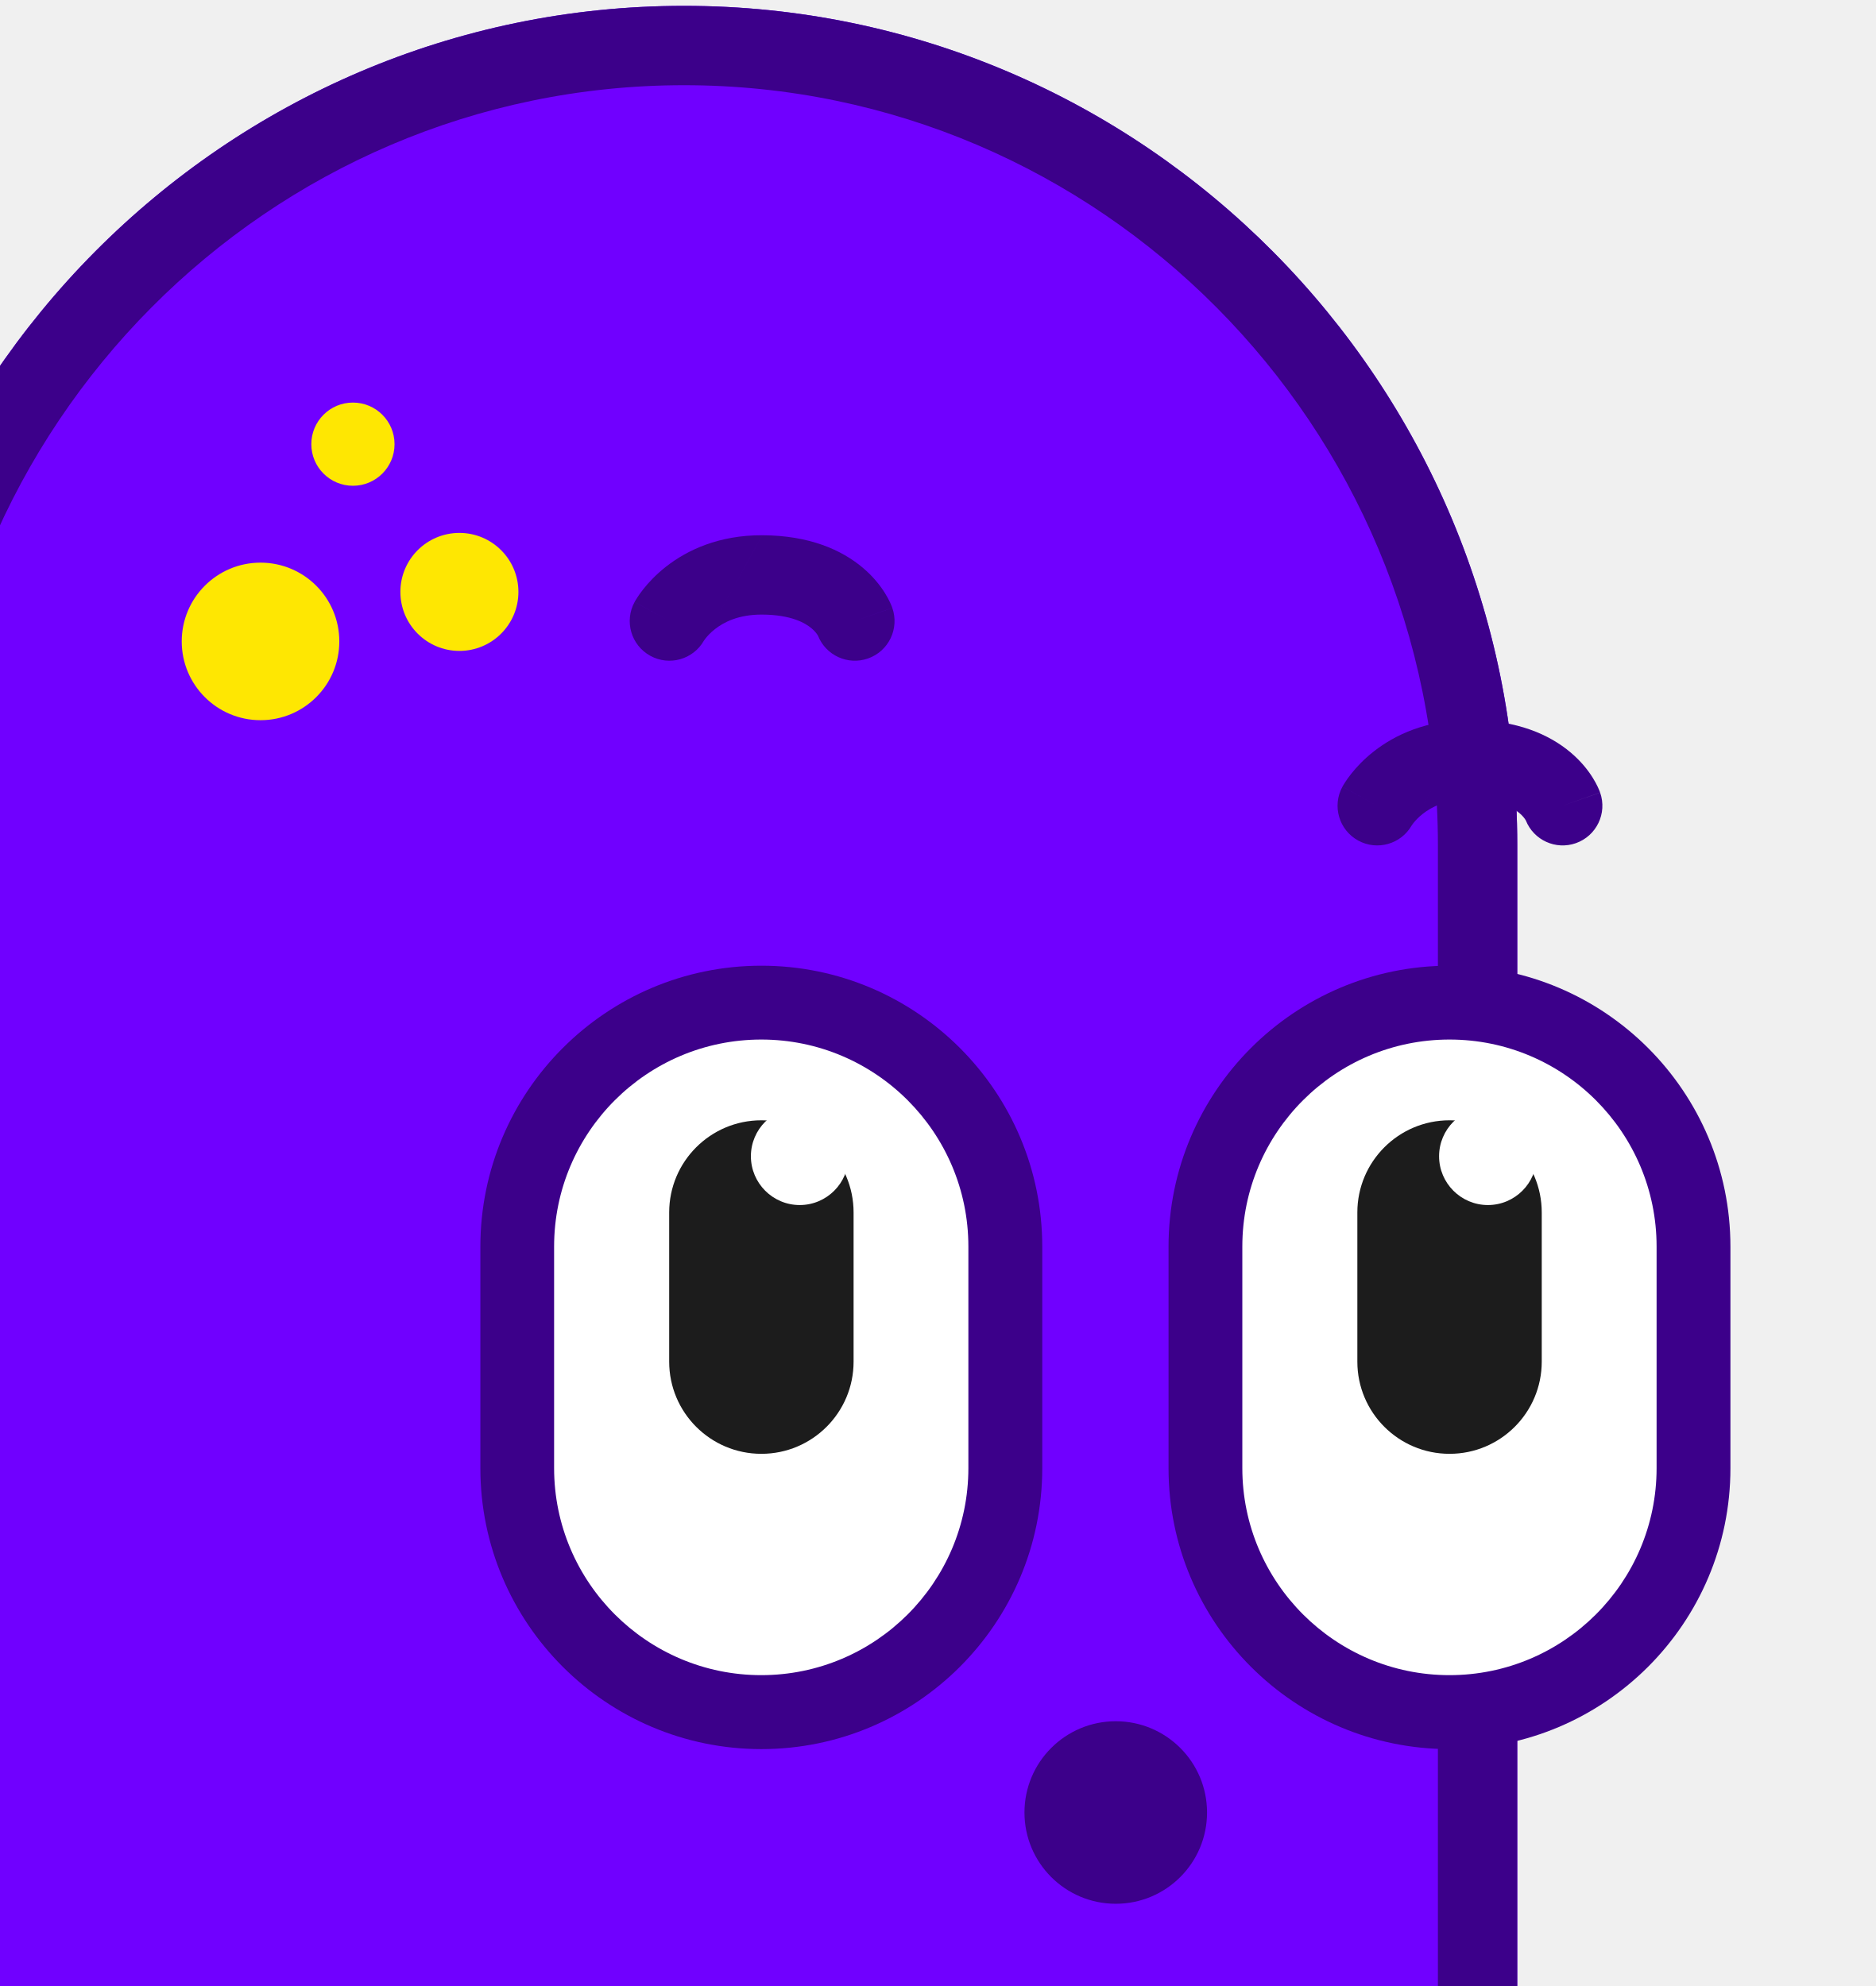
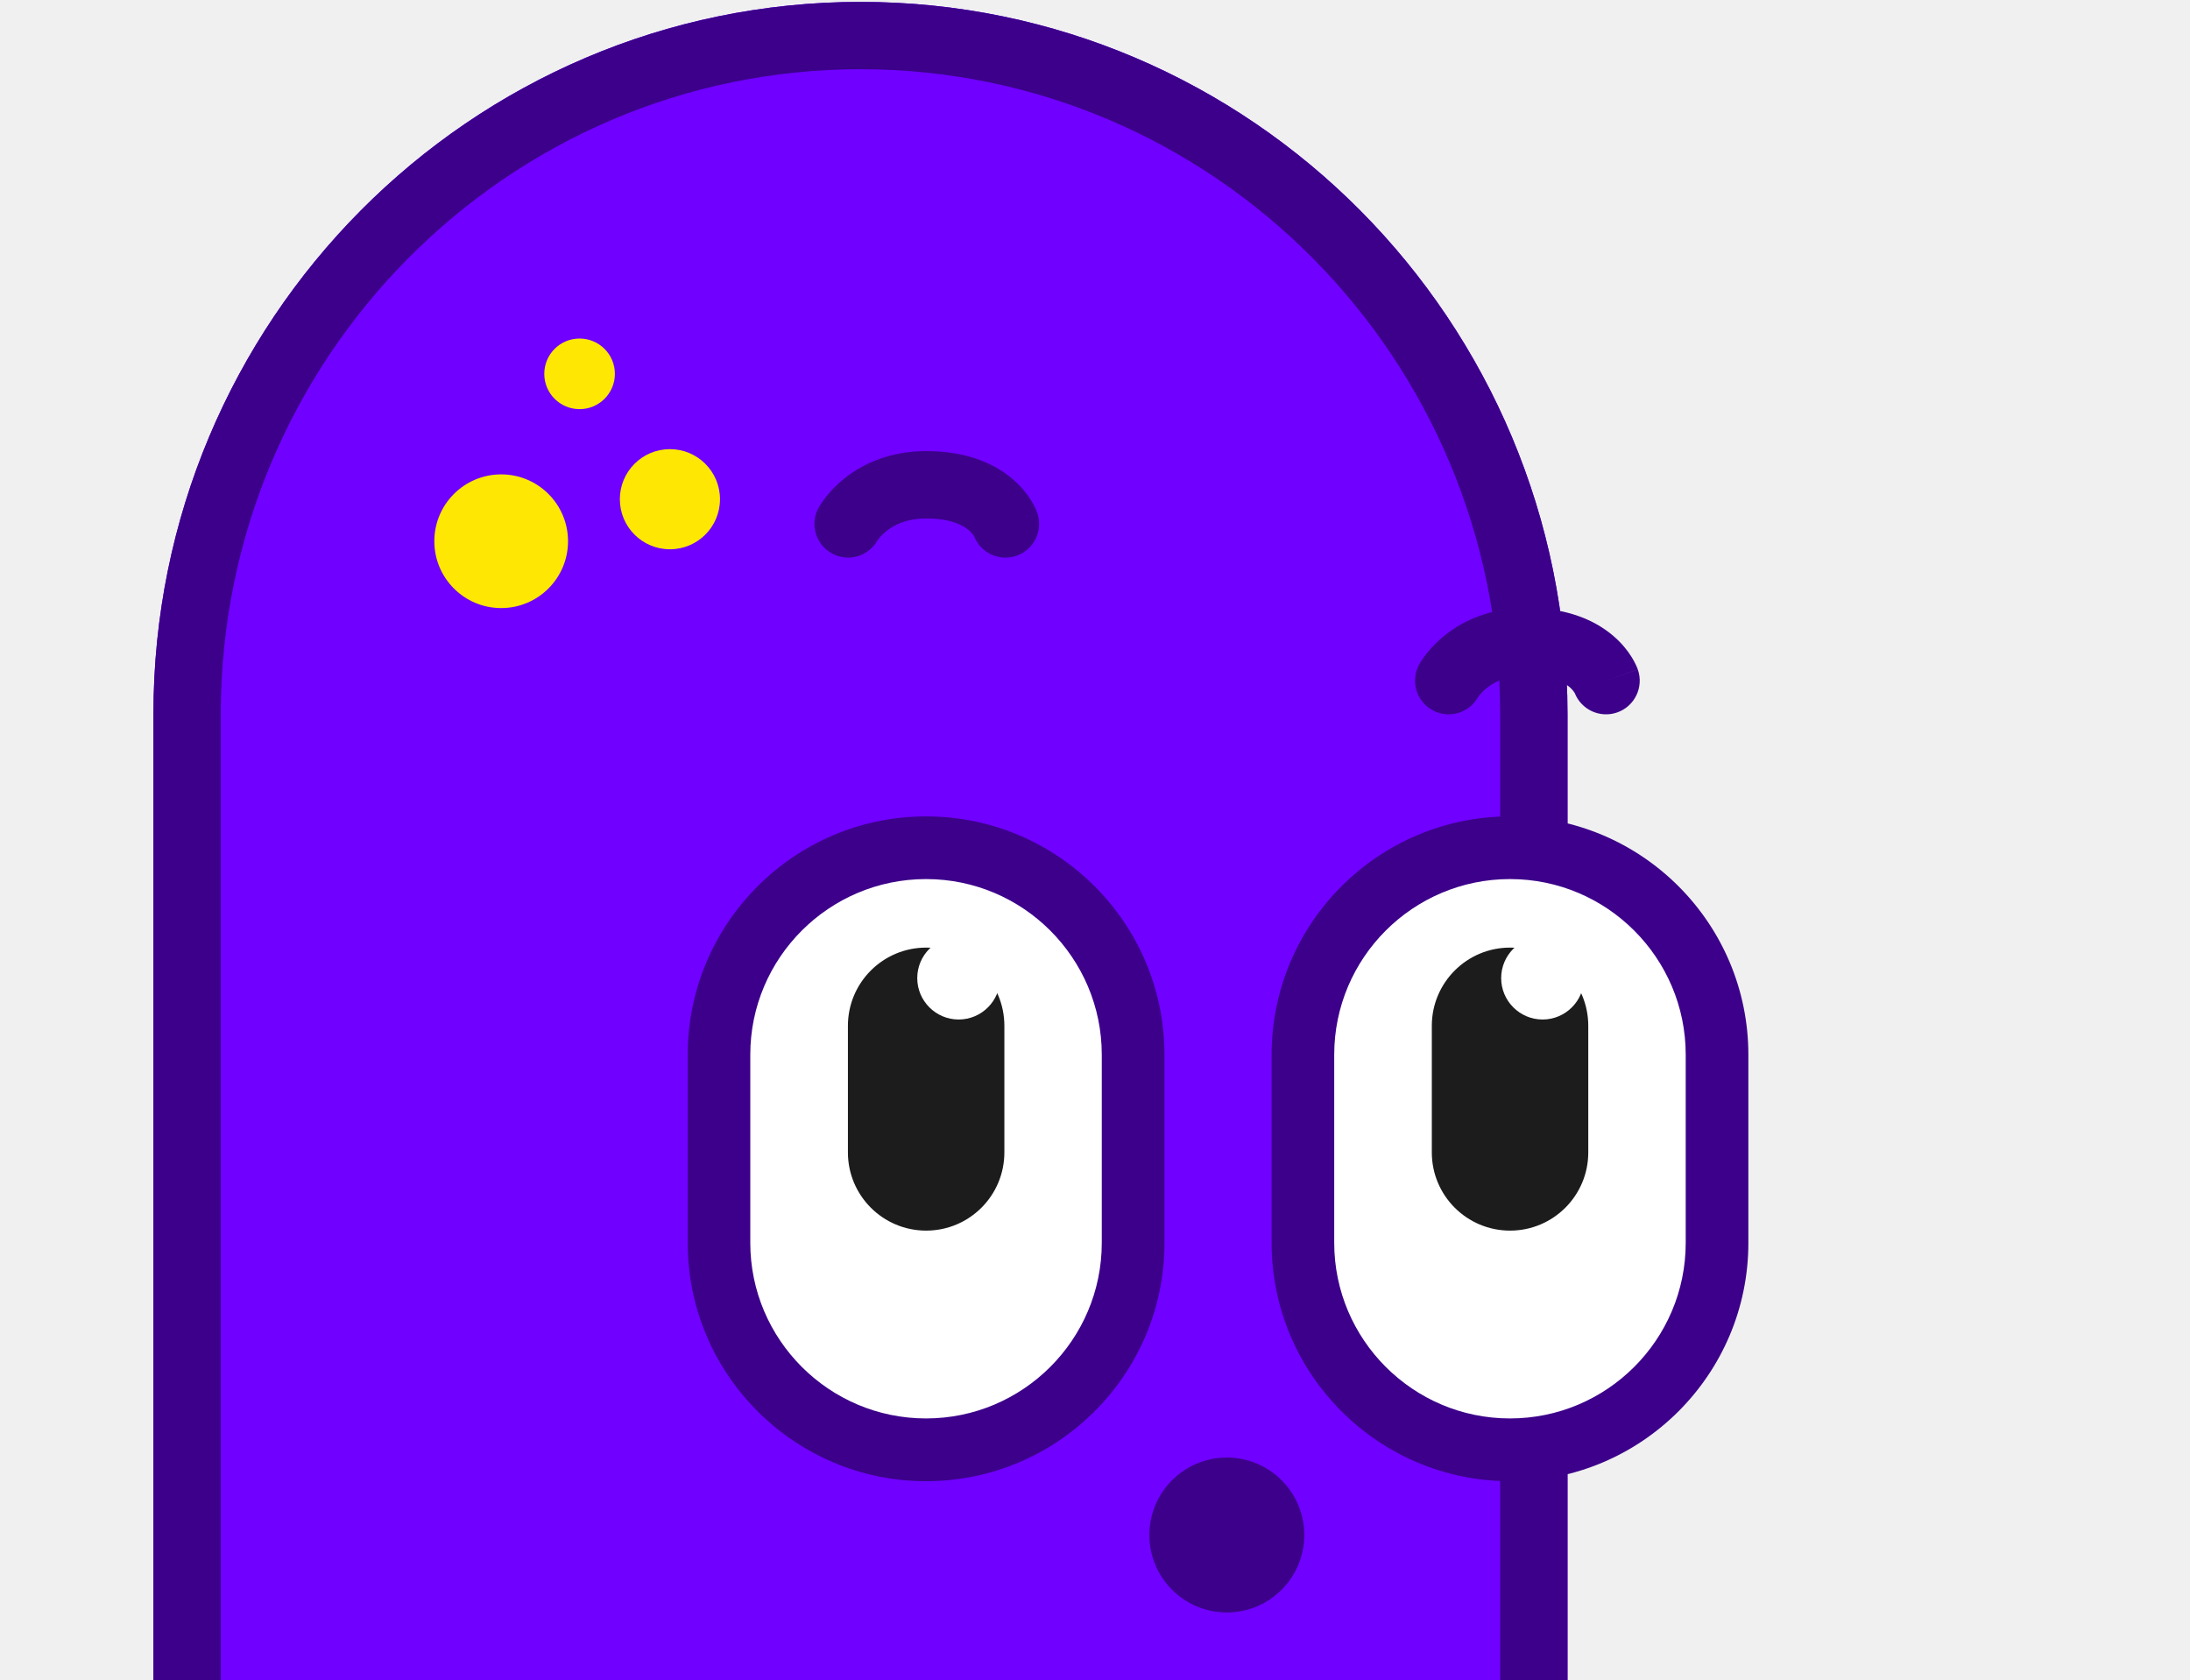
- <svg xmlns="http://www.w3.org/2000/svg" width="287" height="304" viewBox="0 0 287 304" fill="none">
-   <path d="M104.68 0.897C175.061 0.897 232.197 58.453 232.197 129.353V353.107H-22.852L-22.852 129.368C-22.852 58.468 34.298 0.897 104.68 0.897Z" fill="#7000FF" />
-   <circle cx="170.752" cy="277.443" r="13.97" fill="#3C008A" />
-   <path fill-rule="evenodd" clip-rule="evenodd" d="M220.052 129.353C220.052 65.077 168.27 13.042 104.68 13.042C41.09 13.042 -10.706 65.091 -10.706 129.368V340.962H220.052V129.353ZM232.197 129.353C232.197 58.453 175.061 0.897 104.68 0.897C34.298 0.897 -22.852 58.468 -22.852 129.368V353.107H232.197V129.353Z" fill="#3C008A" />
-   <path d="M221.832 259.64C202.591 259.64 186.927 243.991 186.927 224.751V190.823C186.927 171.583 202.575 155.918 221.832 155.918C241.088 155.918 256.721 171.567 256.721 190.823V224.751C256.721 243.991 241.072 259.64 221.832 259.64Z" fill="white" />
-   <path fill-rule="evenodd" clip-rule="evenodd" d="M221.833 267.737C198.125 267.737 178.83 248.468 178.83 224.751V190.824C178.83 167.114 198.102 147.821 221.833 147.821C245.566 147.821 264.819 167.1 264.819 190.824V224.751C264.819 248.463 245.545 267.737 221.833 267.737ZM186.927 224.751C186.927 243.992 202.592 259.641 221.833 259.641C241.073 259.641 256.722 243.992 256.722 224.751V190.824C256.722 171.567 241.089 155.918 221.833 155.918C202.576 155.918 186.927 171.583 186.927 190.824V224.751Z" fill="#3C008A" />
-   <path d="M221.837 159.125C239.314 159.125 253.52 173.347 253.52 190.808V224.735C253.52 242.212 239.298 256.418 221.821 256.418C204.344 256.418 190.122 242.196 190.122 224.735V190.808C190.122 173.331 204.344 159.125 221.821 159.125M221.821 152.712C200.785 152.712 183.709 169.772 183.709 190.808V224.735C183.709 245.788 200.769 262.831 221.821 262.831C242.857 262.831 259.917 245.772 259.917 224.735V190.808C259.917 169.756 242.857 152.712 221.821 152.712Z" fill="#3C008A" />
-   <path d="M235.944 185.596C235.944 177.803 229.627 171.486 221.835 171.486C214.042 171.486 207.725 177.803 207.725 185.596V208.428C207.725 216.221 214.042 222.538 221.835 222.538C229.627 222.538 235.944 216.221 235.944 208.428V185.596Z" fill="#1C1C1C" />
-   <path d="M235.177 176.986C235.177 172.866 231.826 169.515 227.705 169.515C223.584 169.515 220.233 172.866 220.233 176.986C220.233 181.107 223.584 184.458 227.705 184.458C231.826 184.458 235.177 181.107 235.177 176.986Z" fill="white" />
-   <path d="M116.509 259.64C97.269 259.64 81.604 243.991 81.604 224.751V190.823C81.604 171.583 97.253 155.918 116.509 155.918C135.766 155.918 151.399 171.567 151.399 190.823V224.751C151.399 243.991 135.75 259.64 116.509 259.64Z" fill="white" />
-   <path fill-rule="evenodd" clip-rule="evenodd" d="M116.518 267.737C92.81 267.737 73.515 248.468 73.515 224.751V190.824C73.515 167.114 92.787 147.821 116.518 147.821C140.251 147.821 159.504 167.1 159.504 190.824V224.751C159.504 248.463 140.23 267.737 116.518 267.737ZM81.612 224.751C81.612 243.992 97.277 259.641 116.518 259.641C135.758 259.641 151.407 243.992 151.407 224.751V190.824C151.407 171.567 135.774 155.918 116.518 155.918C97.261 155.918 81.612 171.583 81.612 190.824V224.751Z" fill="#3C008A" />
-   <path d="M116.514 159.125C133.991 159.125 148.197 173.347 148.197 190.808V224.735C148.197 242.212 133.975 256.418 116.498 256.418C99.021 256.418 84.799 242.196 84.799 224.735V190.808C84.799 173.331 99.021 159.125 116.498 159.125M116.498 152.712C95.462 152.712 78.386 169.772 78.386 190.808V224.735C78.386 245.788 95.446 262.831 116.498 262.831C137.534 262.831 154.594 245.772 154.594 224.735V190.808C154.594 169.756 137.534 152.712 116.498 152.712Z" fill="#3C008A" />
-   <path d="M130.63 185.596C130.63 177.803 124.312 171.486 116.52 171.486C108.727 171.486 102.41 177.803 102.41 185.596V208.428C102.41 216.221 108.727 222.538 116.52 222.538C124.312 222.538 130.63 216.221 130.63 208.428V185.596Z" fill="#1C1C1C" />
-   <path d="M129.858 176.986C129.858 172.866 126.507 169.515 122.386 169.515C118.266 169.515 114.915 172.866 114.915 176.986C114.915 181.107 118.266 184.458 122.386 184.458C126.507 184.458 129.858 181.107 129.858 176.986Z" fill="white" />
-   <path d="M39.87 110.241C46.529 110.241 51.928 104.842 51.928 98.183C51.928 91.524 46.529 86.125 39.87 86.125C33.211 86.125 27.812 91.524 27.812 98.183C27.812 104.842 33.211 110.241 39.87 110.241Z" fill="#FEE702" />
-   <path d="M70.305 99.636C75.293 99.636 79.336 95.593 79.336 90.605C79.336 85.617 75.293 81.574 70.305 81.574C65.317 81.574 61.274 85.617 61.274 90.605C61.274 95.593 65.317 99.636 70.305 99.636Z" fill="#FEE702" />
-   <path d="M54.011 74.358C57.528 74.358 60.379 71.507 60.379 67.99C60.379 64.473 57.528 61.622 54.011 61.622C50.495 61.622 47.644 64.473 47.644 67.99C47.644 71.507 50.495 74.358 54.011 74.358Z" fill="#FEE702" />
-   <path fill-rule="evenodd" clip-rule="evenodd" d="M216.037 126.358C214.398 129.219 210.762 130.255 207.855 128.665C204.913 127.056 203.832 123.366 205.441 120.423L210.769 123.337C205.441 120.423 205.443 120.42 205.444 120.417L205.448 120.411L205.455 120.399L205.47 120.371L205.506 120.308C205.532 120.263 205.562 120.21 205.597 120.151C205.668 120.032 205.757 119.887 205.867 119.72C206.085 119.384 206.384 118.955 206.771 118.465C207.543 117.488 208.684 116.241 210.254 115.011C213.459 112.5 218.308 110.178 224.982 110.205M216.037 126.358C216.039 126.354 216.042 126.35 216.046 126.344C216.08 126.291 216.165 126.166 216.303 125.991C216.582 125.638 217.056 125.111 217.745 124.571C219.058 123.542 221.304 122.335 224.935 122.35L224.938 122.35C229.488 122.366 231.625 123.695 232.532 124.461C233.035 124.886 233.314 125.27 233.442 125.474C233.476 125.528 233.499 125.569 233.513 125.594C234.713 128.599 238.082 130.149 241.164 129.066C244.328 127.954 245.992 124.487 244.879 121.323L239.15 123.337C244.879 121.323 244.878 121.319 244.876 121.315L244.873 121.306L244.867 121.289L244.853 121.251L244.822 121.168C244.8 121.108 244.774 121.042 244.744 120.969C244.684 120.822 244.609 120.647 244.516 120.45C244.33 120.054 244.071 119.561 243.721 119.006C243.021 117.893 241.951 116.52 240.371 115.185C237.114 112.432 232.157 110.231 224.985 110.205" fill="#3C008A" />
-   <path fill-rule="evenodd" clip-rule="evenodd" d="M107.713 98.084C106.073 100.946 102.437 101.981 99.531 100.391C96.588 98.782 95.507 95.092 97.117 92.149L102.445 95.063C97.117 92.149 97.118 92.146 97.12 92.144L97.123 92.137L97.13 92.125L97.146 92.097L97.181 92.034C97.207 91.989 97.238 91.936 97.273 91.877C97.343 91.758 97.433 91.613 97.542 91.446C97.76 91.111 98.059 90.681 98.446 90.191C99.218 89.214 100.36 87.968 101.93 86.737C105.134 84.226 109.983 81.904 116.657 81.931M107.713 98.084C107.715 98.08 107.718 98.076 107.721 98.071C107.756 98.017 107.841 97.892 107.979 97.717C108.257 97.364 108.731 96.837 109.42 96.297C110.734 95.268 112.98 94.061 116.61 94.076L116.613 94.076C121.163 94.092 123.301 95.421 124.207 96.187C124.71 96.612 124.989 96.996 125.118 97.201C125.151 97.254 125.175 97.295 125.188 97.32C126.389 100.325 129.758 101.876 132.84 100.792C136.004 99.68 137.667 96.213 136.555 93.049L130.826 95.063C136.555 93.049 136.553 93.045 136.552 93.041L136.549 93.032L136.543 93.015L136.529 92.977L136.498 92.894C136.476 92.835 136.45 92.768 136.42 92.695C136.36 92.548 136.285 92.374 136.191 92.176C136.005 91.78 135.747 91.287 135.397 90.732C134.696 89.619 133.626 88.246 132.047 86.911C128.79 84.159 123.833 81.957 116.66 81.931" fill="#3C008A" />
+ <svg xmlns="http://www.w3.org/2000/svg" width="395" height="303" viewBox="0 0 395 303" fill="none">
+   <path d="M155.205 0.341C225.587 0.341 282.723 57.898 282.723 128.798V352.551H27.674L27.674 128.812C27.674 57.912 84.824 0.341 155.205 0.341Z" fill="#7000FF" />
+   <circle cx="221.277" cy="276.888" r="13.97" fill="#3C008A" />
+   <path fill-rule="evenodd" clip-rule="evenodd" d="M270.577 128.798C270.577 64.521 218.795 12.486 155.205 12.486C91.615 12.486 39.819 64.536 39.819 128.812V340.406H270.577V128.798ZM282.723 128.798C282.723 57.898 225.587 0.341 155.205 0.341C84.824 0.341 27.674 57.912 27.674 128.812V352.551H282.723V128.798Z" fill="#3C008A" />
+   <path d="M272.357 259.085C253.117 259.085 237.452 243.436 237.452 224.195V190.268C237.452 171.027 253.101 155.362 272.357 155.362C291.614 155.362 307.247 171.011 307.247 190.268V224.195C307.247 243.436 291.598 259.085 272.357 259.085Z" fill="white" />
+   <path fill-rule="evenodd" clip-rule="evenodd" d="M272.358 267.182C248.65 267.182 229.355 247.913 229.355 224.196V190.268C229.355 166.558 248.627 147.266 272.358 147.266C296.091 147.266 315.344 166.545 315.344 190.268V224.196C315.344 247.908 296.07 267.182 272.358 267.182ZM237.452 224.196C237.452 243.436 253.117 259.085 272.358 259.085C291.598 259.085 307.247 243.436 307.247 224.196V190.268C307.247 171.012 291.614 155.363 272.358 155.363C253.101 155.363 237.452 171.028 237.452 190.268V224.196Z" fill="#3C008A" />
+   <path d="M272.362 158.57C289.839 158.57 304.045 172.792 304.045 190.252V224.18C304.045 241.657 289.823 255.863 272.346 255.863C254.869 255.863 240.647 241.641 240.647 224.18V190.252C240.647 172.776 254.869 158.57 272.346 158.57M272.346 152.156C251.31 152.156 234.234 169.216 234.234 190.252V224.18C234.234 245.232 251.294 262.276 272.346 262.276C293.382 262.276 310.442 245.216 310.442 224.18V190.252C310.442 169.2 293.382 152.156 272.346 152.156Z" fill="#3C008A" />
+   <path d="M286.469 185.04C286.469 177.248 280.152 170.931 272.36 170.931C264.567 170.931 258.25 177.248 258.25 185.04V207.873C258.25 215.665 264.567 221.982 272.36 221.982C280.152 221.982 286.469 215.665 286.469 207.873V185.04Z" fill="#1C1C1C" />
+   <path d="M285.702 176.431C285.702 172.31 282.351 168.959 278.23 168.959C274.109 168.959 270.758 172.31 270.758 176.431C270.758 180.552 274.109 183.903 278.23 183.903C282.351 183.903 285.702 180.552 285.702 176.431Z" fill="white" />
+   <path d="M167.035 259.085C147.794 259.085 132.129 243.436 132.129 224.195V190.268C132.129 171.027 147.778 155.362 167.035 155.362C186.291 155.362 201.924 171.011 201.924 190.268V224.195C201.924 243.436 186.275 259.085 167.035 259.085Z" fill="white" />
+   <path fill-rule="evenodd" clip-rule="evenodd" d="M167.043 267.182C143.335 267.182 124.041 247.913 124.041 224.196V190.268C124.041 166.558 143.312 147.266 167.043 147.266C190.776 147.266 210.029 166.545 210.029 190.268V224.196C210.029 247.908 190.755 267.182 167.043 267.182ZM132.137 224.196C132.137 243.436 147.802 259.085 167.043 259.085C186.283 259.085 201.932 243.436 201.932 224.196V190.268C201.932 171.012 186.299 155.363 167.043 155.363C147.786 155.363 132.137 171.028 132.137 190.268V224.196Z" fill="#3C008A" />
+   <path d="M167.039 158.57C184.516 158.57 198.722 172.792 198.722 190.252V224.18C198.722 241.657 184.5 255.863 167.023 255.863C149.547 255.863 135.325 241.641 135.325 224.18V190.252C135.325 172.776 149.547 158.57 167.023 158.57M167.023 152.156C145.987 152.156 128.911 169.216 128.911 190.252V224.18C128.911 245.232 145.971 262.276 167.023 262.276C188.06 262.276 205.12 245.216 205.12 224.18V190.252C205.12 169.2 188.06 152.156 167.023 152.156Z" fill="#3C008A" />
+   <path d="M181.154 185.04C181.154 177.248 174.837 170.931 167.045 170.931C159.252 170.931 152.935 177.248 152.935 185.04V207.873C152.935 215.665 159.252 221.982 167.045 221.982C174.837 221.982 181.154 215.665 181.154 207.873V185.04Z" fill="#1C1C1C" />
+   <path d="M180.383 176.431C180.383 172.31 177.032 168.959 172.911 168.959C168.791 168.959 165.439 172.31 165.439 176.431C165.439 180.552 168.791 183.903 172.911 183.903C177.032 183.903 180.383 180.552 180.383 176.431Z" fill="white" />
+   <path d="M90.395 109.685C97.055 109.685 102.453 104.287 102.453 97.627C102.453 90.968 97.055 85.57 90.395 85.57C83.736 85.57 78.337 90.968 78.337 97.627C78.337 104.287 83.736 109.685 90.395 109.685Z" fill="#FEE702" />
+   <path d="M120.83 99.081C125.818 99.081 129.861 95.037 129.861 90.049C129.861 85.061 125.818 81.018 120.83 81.018C115.842 81.018 111.799 85.061 111.799 90.049C111.799 95.037 115.842 99.081 120.83 99.081Z" fill="#FEE702" />
+   <path d="M104.536 73.802C108.053 73.802 110.904 70.951 110.904 67.434C110.904 63.917 108.053 61.066 104.536 61.066C101.019 61.066 98.168 63.917 98.168 67.434C98.168 70.951 101.019 73.802 104.536 73.802Z" fill="#FEE702" />
+   <path fill-rule="evenodd" clip-rule="evenodd" d="M266.562 125.802C264.923 128.664 261.287 129.699 258.381 128.109C255.438 126.5 254.357 122.81 255.967 119.868L261.294 122.782C255.967 119.868 255.968 119.865 255.97 119.862L255.973 119.856L255.98 119.843L255.995 119.816L256.031 119.753C256.057 119.707 256.088 119.654 256.123 119.595C256.193 119.477 256.283 119.332 256.392 119.164C256.61 118.829 256.909 118.4 257.296 117.909C258.068 116.932 259.209 115.686 260.78 114.456C263.984 111.945 268.833 109.622 275.507 109.649M266.562 125.802C266.565 125.799 266.568 125.794 266.571 125.789C266.606 125.736 266.691 125.61 266.829 125.436C267.107 125.083 267.581 124.556 268.27 124.016C269.584 122.987 271.83 121.779 275.46 121.794L275.463 121.794C280.013 121.811 282.15 123.139 283.057 123.906C283.56 124.331 283.839 124.715 283.968 124.919C284.001 124.972 284.024 125.013 284.038 125.038C285.238 128.044 288.608 129.594 291.69 128.511C294.854 127.398 296.517 123.932 295.405 120.768L289.676 122.782C295.405 120.768 295.403 120.764 295.402 120.759L295.399 120.751L295.392 120.733L295.379 120.696L295.348 120.612C295.325 120.553 295.299 120.486 295.27 120.413C295.21 120.266 295.134 120.092 295.041 119.894C294.855 119.499 294.596 119.006 294.247 118.45C293.546 117.337 292.476 115.964 290.897 114.629C287.64 111.877 282.682 109.676 275.51 109.649" fill="#3C008A" />
+   <path fill-rule="evenodd" clip-rule="evenodd" d="M158.238 97.529C156.599 100.39 152.963 101.425 150.056 99.836C147.114 98.226 146.033 94.536 147.642 91.594L152.97 94.508C147.642 91.594 147.644 91.591 147.646 91.588L147.649 91.582L147.656 91.569L147.671 91.542L147.707 91.479C147.733 91.433 147.763 91.381 147.799 91.321C147.869 91.203 147.958 91.058 148.068 90.89C148.286 90.555 148.585 90.126 148.972 89.636C149.744 88.658 150.885 87.412 152.455 86.182C155.66 83.671 160.509 81.349 167.183 81.375M158.238 97.529C158.241 97.525 158.243 97.52 158.247 97.515C158.281 97.462 158.366 97.337 158.504 97.162C158.783 96.809 159.257 96.282 159.946 95.742C161.26 94.713 163.505 93.505 167.136 93.52L167.139 93.52C171.689 93.537 173.826 94.865 174.733 95.632C175.236 96.057 175.515 96.441 175.643 96.645C175.677 96.699 175.7 96.739 175.714 96.764C176.914 99.77 180.283 101.32 183.365 100.237C186.529 99.124 188.193 95.658 187.081 92.494L181.352 94.508C187.081 92.494 187.079 92.49 187.078 92.486L187.075 92.477L187.068 92.459L187.055 92.422L187.024 92.338C187.001 92.279 186.975 92.213 186.945 92.139C186.886 91.993 186.81 91.818 186.717 91.62C186.531 91.225 186.272 90.732 185.922 90.176C185.222 89.063 184.152 87.69 182.572 86.356C179.315 83.603 174.358 81.402 167.186 81.375" fill="#3C008A" />
</svg>
